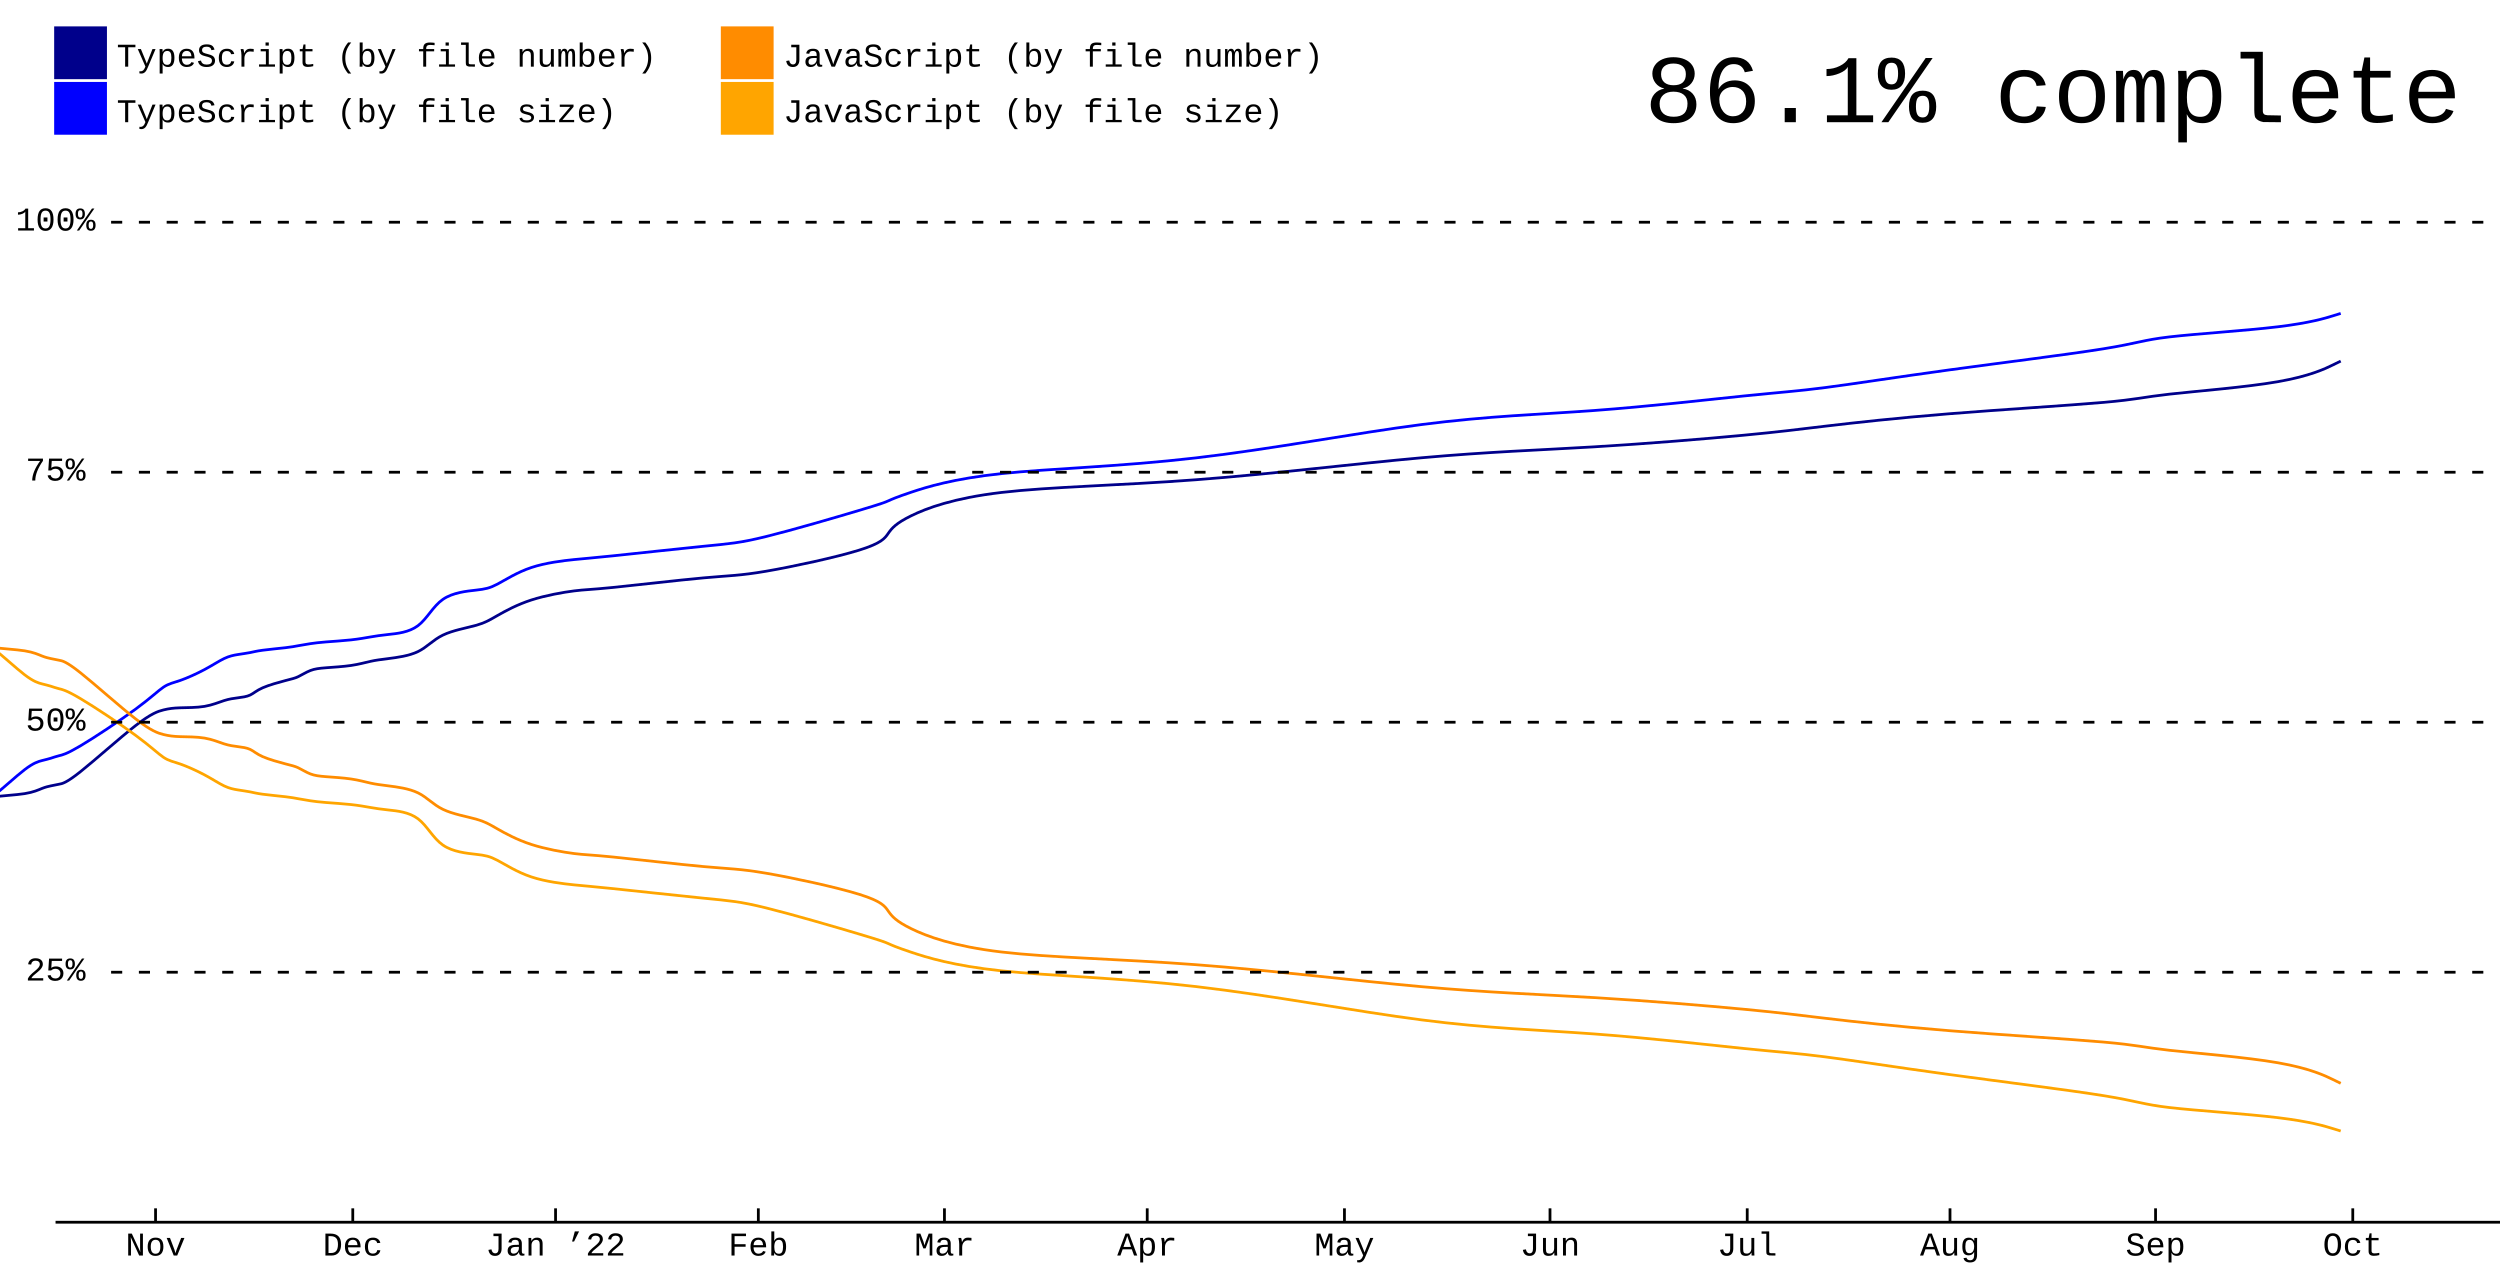
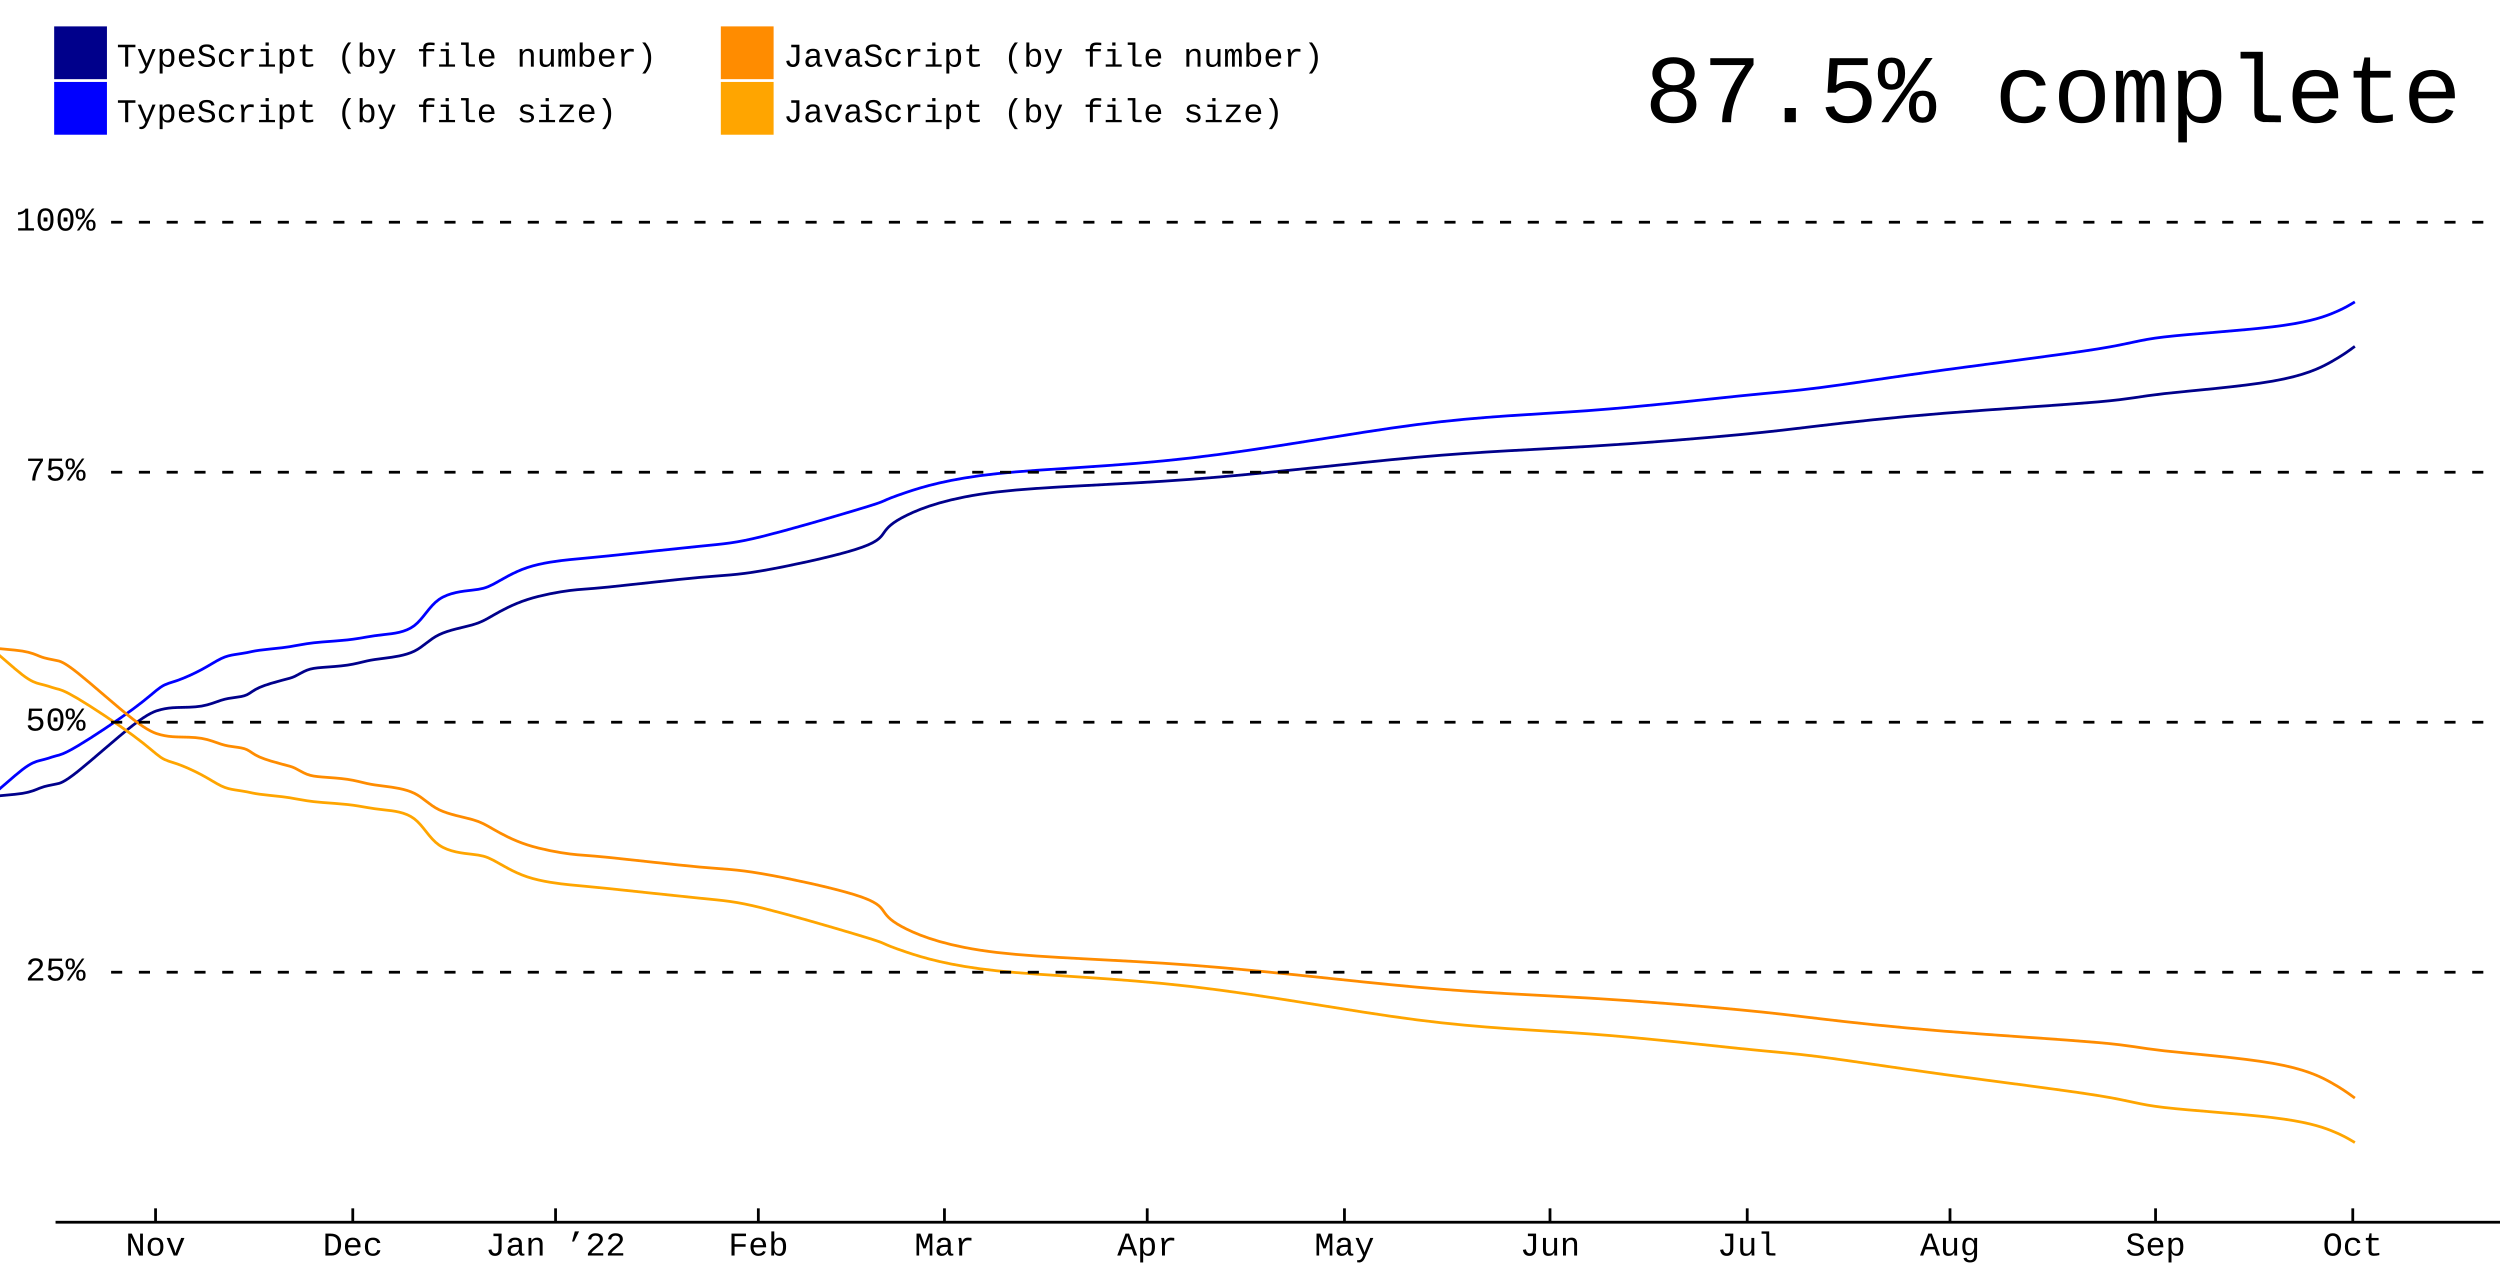
<svg xmlns="http://www.w3.org/2000/svg" viewBox="0 0 900 460" width="900" height="460">
  <style>
    text {
      font-family: "Courier New", Courier, monospace;
    }
    .legend {
      font-size: 12px;
    }
  </style>
  <g class="lines" fill="none" transform="translate(20, 80)">&gt;
-     <path stroke="darkblue" d="M822.654,50L819.909,51.343C817.164,52.686,811.674,55.372,800.047,57.404C788.419,59.436,770.654,60.814,760.986,61.896C751.318,62.977,749.747,63.761,737.169,64.866C724.59,65.972,701.005,67.399,681.727,68.954C662.45,70.51,647.482,72.193,637.114,73.421C626.747,74.65,620.982,75.423,607.665,76.683C594.348,77.943,573.479,79.69,553.875,80.864C534.271,82.039,515.931,82.64,491.853,84.79C467.775,86.94,437.959,90.639,410.492,92.713C383.025,94.788,357.906,95.239,340.549,97.282C323.191,99.324,313.593,102.958,308.064,105.665C302.535,108.372,301.074,110.153,299.824,111.934C298.574,113.715,297.535,115.496,289.239,118.067C280.942,120.639,265.389,124.001,255.808,125.639C246.228,127.276,242.621,127.19,233.319,128.031C224.016,128.872,209.019,130.641,200.682,131.478C192.345,132.315,190.668,132.221,186.704,132.721C182.739,133.221,176.485,134.314,171.293,135.995C166.1,137.677,161.968,139.945,159.117,141.575C156.265,143.204,154.694,144.194,151.386,145.119C148.078,146.044,143.033,146.903,139.449,148.637C135.864,150.371,133.739,152.98,130.491,154.563C127.243,156.145,122.873,156.702,119.89,157.08C116.908,157.458,115.314,157.657,113.397,158.079C111.48,158.502,109.24,159.148,106.359,159.57C103.479,159.993,99.958,160.192,97.411,160.391C94.863,160.591,93.29,160.79,91.734,161.391C90.177,161.992,88.637,162.995,87.366,163.596C86.094,164.197,85.091,164.396,82.782,164.997C80.473,165.598,76.859,166.6,74.576,167.603C72.293,168.605,71.341,169.608,70.069,170.209C68.796,170.81,67.204,171.009,65.65,171.209C64.097,171.408,62.582,171.608,60.681,172.209C58.781,172.809,56.494,173.812,53.638,174.292C50.782,174.772,47.357,174.729,44.873,174.807C42.39,174.886,40.848,175.085,38.871,175.569C36.894,176.053,34.481,176.821,28.795,181.228C23.11,185.634,14.151,193.68,8.967,197.802C3.783,201.925,2.375,202.124,1.219,202.324C0.063,202.523,-0.84,202.722,-1.747,202.922C-2.655,203.121,-3.566,203.321,-4.87,203.838C-6.175,204.355,-7.871,205.189,-11.126,205.706C-14.381,206.223,-19.194,206.422,-22.43,206.947C-25.666,207.471,-27.325,208.319,-28.617,208.844C-29.908,209.368,-30.833,209.567,-33.718,210.34C-36.603,211.112,-41.449,212.457,-44.384,213.23C-47.32,214.002,-48.343,214.202,-49.588,214.974C-50.833,215.747,-52.299,217.092,-54.871,218.66C-57.444,220.229,-61.123,222.02,-63.424,224.148C-65.725,226.277,-66.649,228.743,-67.562,230.642C-68.476,232.542,-69.379,233.875,-70.282,235.207C-71.185,236.54,-72.088,237.873,-78.383,240.339C-84.678,242.805,-96.365,246.404,-104.614,248.87C-112.862,251.336,-117.672,252.669,-123.577,253.435C-129.483,254.201,-136.483,254.401,-142.715,254.6C-148.947,254.799,-154.409,254.999,-162.355,255.531C-170.3,256.063,-180.728,256.927,-187.421,258.568C-194.113,260.209,-197.069,262.626,-200.312,263.934C-203.554,265.242,-207.082,265.441,-210.568,267.304C-214.054,269.166,-217.498,272.692,-219.752,274.554C-222.007,276.416,-223.073,276.616,-227.093,277.075C-231.113,277.534,-238.087,278.252,-243.324,278.711C-248.56,279.17,-252.059,279.369,-255.585,280.654C-259.112,281.938,-262.667,284.308,-266.195,285.592C-269.723,286.877,-273.223,287.076,-276.488,287.275C-279.754,287.475,-282.785,287.674,-286.39,287.874C-289.995,288.073,-294.174,288.272,-299.049,288.472C-303.924,288.671,-309.495,288.871,-314.785,289.613C-320.076,290.354,-325.087,291.639,-330.003,292.381C-334.919,293.123,-339.742,293.322,-343.359,293.959C-346.976,294.596,-349.388,295.671,-357.741,300.695C-366.094,305.719,-380.388,314.692,-390.634,320.279C-400.88,325.866,-407.077,328.066,-418.365,330.947C-429.652,333.828,-446.03,337.39,-465.742,340.528C-485.454,343.665,-508.5,346.378,-520.023,347.734L-531.546,349.091" />
-     <path stroke="blue" d="M822.654,32.831L819.909,33.681C817.164,34.531,811.674,36.23,800.047,37.638C788.419,39.046,770.654,40.162,760.986,41.288C751.318,42.414,749.747,43.55,737.169,45.578C724.59,47.606,701.005,50.525,681.727,53.167C662.45,55.809,647.482,58.174,637.114,59.521C626.747,60.867,620.982,61.195,607.665,62.562C594.348,63.928,573.479,66.334,553.875,67.782C534.271,69.23,515.931,69.721,491.853,72.828C467.775,75.934,437.959,81.658,410.492,84.842C383.025,88.026,357.906,88.672,340.549,90.5C323.191,92.328,313.593,95.339,308.064,97.19C302.535,99.041,301.074,99.734,299.824,100.293C298.574,100.852,297.535,101.277,289.239,103.758C280.942,106.239,265.389,110.777,255.808,113.148C246.228,115.519,242.621,115.723,233.319,116.651C224.016,117.579,209.019,119.232,200.682,120.096C192.345,120.96,190.668,121.037,186.704,121.443C182.739,121.848,176.485,122.583,171.293,124.309C166.1,126.035,161.968,128.754,159.117,130.261C156.265,131.768,154.694,132.064,151.386,132.442C148.078,132.821,143.033,133.282,139.449,135.77C135.864,138.258,133.739,142.773,130.491,145.229C127.243,147.684,122.873,148.08,119.89,148.401C116.908,148.722,115.314,148.969,113.397,149.3C111.48,149.63,109.24,150.045,106.359,150.359C103.479,150.673,99.958,150.886,97.411,151.09C94.863,151.293,93.29,151.487,91.734,151.718C90.177,151.95,88.637,152.22,87.366,152.458C86.094,152.696,85.091,152.902,82.782,153.172C80.473,153.441,76.859,153.773,74.576,154.081C72.293,154.388,71.341,154.671,70.069,154.919C68.796,155.166,67.204,155.379,65.65,155.63C64.097,155.882,62.582,156.172,60.681,157.08C58.781,157.988,56.494,159.514,53.638,161.041C50.782,162.568,47.357,164.096,44.873,164.963C42.39,165.83,40.848,166.037,38.871,167.356C36.894,168.676,34.481,171.108,28.795,175.294C23.11,179.481,14.151,185.422,8.967,188.499C3.783,191.575,2.375,191.787,1.219,192.068C0.063,192.348,-0.84,192.696,-1.747,192.977C-2.655,193.257,-3.566,193.47,-4.87,193.802C-6.175,194.135,-7.871,194.587,-11.126,197.076C-14.381,199.566,-19.194,204.093,-22.43,206.513C-25.666,208.932,-27.325,209.245,-28.617,209.507C-29.908,209.77,-30.833,209.982,-33.718,210.855C-36.603,211.728,-41.449,213.261,-44.384,214.157C-47.32,215.054,-48.343,215.315,-49.588,215.706C-50.833,216.097,-52.299,216.619,-54.871,217.623C-57.444,218.627,-61.123,220.113,-63.424,221.144C-65.725,222.176,-66.649,222.752,-67.562,223.288C-68.476,223.823,-69.379,224.318,-70.282,224.83C-71.185,225.343,-72.088,225.873,-78.383,227.051C-84.678,228.228,-96.365,230.052,-104.614,232.051C-112.862,234.05,-117.672,236.224,-123.577,237.418C-129.483,238.611,-136.483,238.824,-142.715,239.033C-148.947,239.242,-154.409,239.446,-162.355,239.75C-170.3,240.054,-180.728,240.458,-187.421,241.671C-194.113,242.884,-197.069,244.906,-200.312,246.03C-203.554,247.154,-207.082,247.379,-210.568,250.048C-214.054,252.718,-217.498,257.831,-219.752,260.459C-222.007,263.087,-223.073,263.228,-227.093,263.416C-231.113,263.603,-238.087,263.837,-243.324,264.261C-248.56,264.684,-252.059,265.298,-255.585,268.957C-259.112,272.616,-262.667,279.319,-266.195,282.908C-269.723,286.496,-273.223,286.97,-276.488,287.394C-279.754,287.819,-282.785,288.194,-286.39,288.488C-289.995,288.782,-294.174,288.995,-299.049,289.205C-303.924,289.415,-309.495,289.622,-314.785,290.453C-320.076,291.285,-325.087,292.74,-330.003,293.622C-334.919,294.503,-339.742,294.812,-343.359,295.291C-346.976,295.77,-349.388,296.419,-357.741,302.074C-366.094,307.729,-380.388,318.391,-390.634,324.322C-400.88,330.252,-407.077,331.452,-418.365,333.935C-429.652,336.419,-446.03,340.186,-465.742,343.37C-485.454,346.554,-508.5,349.154,-520.023,350.455L-531.546,351.755" />
-     <path stroke="darkorange" d="M822.654,310L819.909,308.657C817.164,307.314,811.674,304.628,800.047,302.596C788.419,300.564,770.654,299.186,760.986,298.104C751.318,297.023,749.747,296.239,737.169,295.134C724.59,294.028,701.005,292.601,681.727,291.046C662.45,289.49,647.482,287.807,637.114,286.579C626.747,285.35,620.982,284.577,607.665,283.317C594.348,282.057,573.479,280.31,553.875,279.136C534.271,277.961,515.931,277.36,491.853,275.21C467.775,273.06,437.959,269.361,410.492,267.287C383.025,265.212,357.906,264.761,340.549,262.718C323.191,260.676,313.593,257.042,308.064,254.335C302.535,251.628,301.074,249.847,299.824,248.066C298.574,246.285,297.535,244.504,289.239,241.933C280.942,239.361,265.389,235.999,255.808,234.361C246.228,232.724,242.621,232.81,233.319,231.969C224.016,231.128,209.019,229.359,200.682,228.522C192.345,227.685,190.668,227.779,186.704,227.279C182.739,226.779,176.485,225.686,171.293,224.005C166.1,222.323,161.968,220.055,159.117,218.425C156.265,216.796,154.694,215.806,151.386,214.881C148.078,213.956,143.033,213.097,139.449,211.363C135.864,209.629,133.739,207.02,130.491,205.437C127.243,203.855,122.873,203.298,119.89,202.92C116.908,202.542,115.314,202.343,113.397,201.921C111.48,201.498,109.24,200.852,106.359,200.43C103.479,200.007,99.958,199.808,97.411,199.609C94.863,199.409,93.29,199.21,91.734,198.609C90.177,198.008,88.637,197.005,87.366,196.404C86.094,195.803,85.091,195.604,82.782,195.003C80.473,194.402,76.859,193.4,74.576,192.397C72.293,191.395,71.341,190.392,70.069,189.791C68.796,189.19,67.204,188.991,65.65,188.791C64.097,188.592,62.582,188.392,60.681,187.791C58.781,187.191,56.494,186.188,53.638,185.708C50.782,185.228,47.357,185.271,44.873,185.193C42.39,185.114,40.848,184.915,38.871,184.431C36.894,183.947,34.481,183.179,28.795,178.772C23.11,174.366,14.151,166.32,8.967,162.198C3.783,158.075,2.375,157.876,1.219,157.676C0.063,157.477,-0.84,157.278,-1.747,157.078C-2.655,156.879,-3.566,156.679,-4.87,156.162C-6.175,155.645,-7.871,154.811,-11.126,154.294C-14.381,153.777,-19.194,153.578,-22.43,153.053C-25.666,152.529,-27.325,151.681,-28.617,151.156C-29.908,150.632,-30.833,150.433,-33.718,149.66C-36.603,148.888,-41.449,147.543,-44.384,146.77C-47.32,145.998,-48.343,145.798,-49.588,145.026C-50.833,144.253,-52.299,142.908,-54.871,141.34C-57.444,139.771,-61.123,137.98,-63.424,135.852C-65.725,133.723,-66.649,131.257,-67.562,129.358C-68.476,127.458,-69.379,126.125,-70.282,124.793C-71.185,123.46,-72.088,122.127,-78.383,119.661C-84.678,117.195,-96.365,113.596,-104.614,111.13C-112.862,108.664,-117.672,107.331,-123.577,106.565C-129.483,105.799,-136.483,105.599,-142.715,105.4C-148.947,105.201,-154.409,105.001,-162.355,104.469C-170.3,103.937,-180.728,103.073,-187.421,101.432C-194.113,99.791,-197.069,97.374,-200.312,96.066C-203.554,94.758,-207.082,94.559,-210.568,92.696C-214.054,90.834,-217.498,87.308,-219.752,85.446C-222.007,83.584,-223.073,83.384,-227.093,82.925C-231.113,82.466,-238.087,81.748,-243.324,81.289C-248.56,80.83,-252.059,80.631,-255.585,79.346C-259.112,78.062,-262.667,75.692,-266.195,74.408C-269.723,73.123,-273.223,72.924,-276.488,72.725C-279.754,72.525,-282.785,72.326,-286.39,72.126C-289.995,71.927,-294.174,71.728,-299.049,71.528C-303.924,71.329,-309.495,71.129,-314.785,70.387C-320.076,69.646,-325.087,68.361,-330.003,67.619C-334.919,66.877,-339.742,66.678,-343.359,66.041C-346.976,65.404,-349.388,64.329,-357.741,59.305C-366.094,54.281,-380.388,45.308,-390.634,39.721C-400.88,34.134,-407.077,31.934,-418.365,29.053C-429.652,26.172,-446.03,22.61,-465.742,19.472C-485.454,16.335,-508.5,13.622,-520.023,12.266L-531.546,10.909" />
-     <path stroke="orange" d="M822.654,327.169L819.909,326.319C817.164,325.469,811.674,323.77,800.047,322.362C788.419,320.954,770.654,319.838,760.986,318.712C751.318,317.586,749.747,316.45,737.169,314.422C724.59,312.394,701.005,309.475,681.727,306.833C662.45,304.191,647.482,301.826,637.114,300.479C626.747,299.133,620.982,298.805,607.665,297.438C594.348,296.072,573.479,293.666,553.875,292.218C534.271,290.77,515.931,290.279,491.853,287.172C467.775,284.066,437.959,278.342,410.492,275.158C383.025,271.974,357.906,271.328,340.549,269.5C323.191,267.672,313.593,264.661,308.064,262.81C302.535,260.959,301.074,260.266,299.824,259.707C298.574,259.148,297.535,258.723,289.239,256.242C280.942,253.761,265.389,249.223,255.808,246.852C246.228,244.481,242.621,244.277,233.319,243.349C224.016,242.421,209.019,240.768,200.682,239.904C192.345,239.04,190.668,238.963,186.704,238.557C182.739,238.152,176.485,237.417,171.293,235.691C166.1,233.965,161.968,231.246,159.117,229.739C156.265,228.232,154.694,227.936,151.386,227.558C148.078,227.179,143.033,226.718,139.449,224.23C135.864,221.742,133.739,217.227,130.491,214.771C127.243,212.316,122.873,211.92,119.89,211.599C116.908,211.278,115.314,211.031,113.397,210.7C111.48,210.37,109.24,209.955,106.359,209.641C103.479,209.327,99.958,209.114,97.411,208.91C94.863,208.707,93.29,208.513,91.734,208.282C90.177,208.05,88.637,207.78,87.366,207.542C86.094,207.304,85.091,207.098,82.782,206.828C80.473,206.559,76.859,206.227,74.576,205.919C72.293,205.612,71.341,205.329,70.069,205.081C68.796,204.834,67.204,204.621,65.65,204.37C64.097,204.118,62.582,203.828,60.681,202.92C58.781,202.012,56.494,200.486,53.638,198.959C50.782,197.432,47.357,195.904,44.873,195.037C42.39,194.17,40.848,193.963,38.871,192.644C36.894,191.324,34.481,188.892,28.795,184.706C23.11,180.519,14.151,174.578,8.967,171.501C3.783,168.425,2.375,168.213,1.219,167.932C0.063,167.652,-0.84,167.304,-1.747,167.023C-2.655,166.743,-3.566,166.53,-4.87,166.198C-6.175,165.865,-7.871,165.413,-11.126,162.924C-14.381,160.434,-19.194,155.907,-22.43,153.487C-25.666,151.068,-27.325,150.755,-28.617,150.493C-29.908,150.23,-30.833,150.018,-33.718,149.145C-36.603,148.272,-41.449,146.739,-44.384,145.843C-47.32,144.946,-48.343,144.685,-49.588,144.294C-50.833,143.903,-52.299,143.381,-54.871,142.377C-57.444,141.373,-61.123,139.887,-63.424,138.856C-65.725,137.824,-66.649,137.248,-67.562,136.712C-68.476,136.177,-69.379,135.682,-70.282,135.17C-71.185,134.657,-72.088,134.127,-78.383,132.949C-84.678,131.772,-96.365,129.948,-104.614,127.949C-112.862,125.95,-117.672,123.776,-123.577,122.582C-129.483,121.389,-136.483,121.176,-142.715,120.967C-148.947,120.758,-154.409,120.554,-162.355,120.25C-170.3,119.946,-180.728,119.542,-187.421,118.329C-194.113,117.116,-197.069,115.094,-200.312,113.97C-203.554,112.846,-207.082,112.621,-210.568,109.952C-214.054,107.282,-217.498,102.169,-219.752,99.541C-222.007,96.913,-223.073,96.772,-227.093,96.584C-231.113,96.397,-238.087,96.163,-243.324,95.739C-248.56,95.316,-252.059,94.702,-255.585,91.043C-259.112,87.384,-262.667,80.681,-266.195,77.092C-269.723,73.504,-273.223,73.03,-276.488,72.606C-279.754,72.181,-282.785,71.806,-286.39,71.512C-289.995,71.218,-294.174,71.005,-299.049,70.795C-303.924,70.585,-309.495,70.378,-314.785,69.547C-320.076,68.715,-325.087,67.26,-330.003,66.378C-334.919,65.497,-339.742,65.188,-343.359,64.709C-346.976,64.23,-349.388,63.581,-357.741,57.926C-366.094,52.271,-380.388,41.609,-390.634,35.678C-400.88,29.748,-407.077,28.548,-418.365,26.065C-429.652,23.581,-446.03,19.814,-465.742,16.63C-485.454,13.446,-508.5,10.846,-520.023,9.545L-531.546,8.245" />
+     <path stroke="darkblue" d="M827.75,44.69L826.581,45.542C825.412,46.395,823.073,48.099,819.164,50.295C815.254,52.491,809.773,55.178,798.154,57.211C786.535,59.244,768.778,60.623,759.118,61.705C749.459,62.787,747.897,63.572,735.327,64.678C722.757,65.785,699.18,67.213,679.911,68.769C660.643,70.325,645.683,72.01,635.324,73.239C624.965,74.468,619.208,75.242,605.9,76.503C592.591,77.764,571.731,79.512,552.136,80.687C532.54,81.862,514.209,82.465,490.139,84.615C466.07,86.766,436.262,90.465,408.803,92.541C381.345,94.617,356.235,95.069,338.886,97.112C321.537,99.156,311.948,102.79,306.427,105.498C300.907,108.206,299.454,109.988,298.213,111.77C296.971,113.551,295.941,115.333,287.653,117.905C279.365,120.478,263.82,123.841,254.248,125.479C244.676,127.118,241.078,127.032,231.784,127.874C222.49,128.716,207.501,130.486,199.173,131.324C190.844,132.162,189.176,132.069,185.22,132.57C181.264,133.07,175.019,134.165,169.835,135.847C164.651,137.529,160.527,139.798,157.684,141.429C154.841,143.059,153.279,144.05,149.979,144.976C146.68,145.901,141.644,146.761,138.067,148.496C134.491,150.231,132.375,152.841,129.135,154.425C125.896,156.008,121.534,156.565,118.56,156.944C115.586,157.323,114.001,157.523,112.092,157.946C110.184,158.37,107.952,159.016,105.08,159.44C102.209,159.863,98.696,160.063,96.157,160.263C93.619,160.464,92.054,160.664,90.506,161.266C88.958,161.868,87.427,162.871,86.163,163.473C84.9,164.075,83.906,164.275,81.605,164.877C79.305,165.479,75.699,166.482,73.425,167.485C71.15,168.489,70.207,169.492,68.943,170.094C67.68,170.696,66.095,170.896,64.55,171.097C63.005,171.297,61.499,171.497,59.607,172.099C57.715,172.701,55.437,173.704,52.589,174.185C49.742,174.666,46.325,174.624,43.85,174.703C41.375,174.782,39.842,174.982,37.873,175.467C35.905,175.952,33.501,176.721,27.823,181.128C22.146,185.536,13.196,193.582,8.021,197.706C2.846,201.829,1.445,202.029,0.298,202.23C-0.849,202.43,-1.744,202.63,-2.643,202.83C-3.541,203.031,-4.444,203.231,-5.74,203.749C-7.036,204.267,-8.724,205.102,-11.97,205.62C-15.217,206.138,-20.021,206.338,-23.249,206.863C-26.476,207.388,-28.126,208.238,-29.409,208.763C-30.693,209.288,-31.608,209.488,-34.485,210.261C-37.362,211.035,-42.2,212.381,-45.126,213.154C-48.053,213.927,-49.068,214.128,-50.305,214.901C-51.541,215.674,-52.998,217.021,-55.562,218.59C-58.126,220.159,-61.796,221.951,-64.089,224.08C-66.382,226.21,-67.297,228.677,-68.202,230.577C-69.107,232.477,-70.001,233.811,-70.896,235.145C-71.79,236.478,-72.685,237.812,-78.971,240.279C-85.258,242.746,-96.936,246.346,-105.176,248.813C-113.416,251.28,-118.218,252.613,-124.114,253.38C-130.011,254.147,-137.003,254.348,-143.226,254.548C-149.45,254.748,-154.904,254.948,-162.841,255.481C-170.778,256.014,-181.197,256.88,-187.881,258.521C-194.565,260.163,-197.513,262.58,-200.746,263.889C-203.98,265.198,-207.5,265.399,-210.977,267.262C-214.455,269.125,-217.89,272.651,-220.136,274.515C-222.382,276.378,-223.44,276.578,-227.451,277.038C-231.463,277.498,-238.429,278.217,-243.656,278.677C-248.884,279.137,-252.374,279.337,-255.892,280.622C-259.411,281.908,-262.957,284.278,-266.476,285.563C-269.996,286.849,-273.487,287.049,-276.744,287.249C-280.001,287.45,-283.024,287.65,-286.62,287.85C-290.217,288.05,-294.387,288.251,-299.253,288.451C-304.12,288.651,-309.682,288.851,-314.964,289.594C-320.247,290.337,-325.249,291.622,-330.156,292.365C-335.064,293.108,-339.878,293.308,-343.487,293.946C-347.095,294.584,-349.498,295.659,-357.843,300.684C-366.188,305.709,-380.474,314.684,-390.711,320.271C-400.948,325.859,-407.137,328.06,-418.416,330.942C-429.695,333.824,-446.064,337.387,-465.767,340.525C-485.471,343.663,-508.508,346.377,-520.027,347.734L-531.546,349.091" />
+     <path stroke="blue" d="M827.75,28.685L826.581,29.378C825.412,30.072,823.073,31.46,819.164,33.003C815.254,34.546,809.773,36.246,798.154,37.653C786.535,39.061,768.778,40.177,759.118,41.303C749.459,42.429,747.897,43.565,735.327,45.593C722.757,47.62,699.18,50.54,679.911,53.182C660.643,55.824,645.683,58.189,635.324,59.535C624.965,60.882,619.208,61.21,605.9,62.576C592.591,63.943,571.731,66.348,552.136,67.796C532.54,69.244,514.209,69.735,490.139,72.841C466.07,75.948,436.262,81.671,408.803,84.856C381.345,88.04,356.235,88.686,338.886,90.514C321.537,92.342,311.948,95.352,306.427,97.203C300.907,99.055,299.454,99.747,298.213,100.306C296.971,100.865,295.941,101.29,287.653,103.771C279.365,106.252,263.82,110.79,254.248,113.161C244.676,115.532,241.078,115.736,231.784,116.664C222.49,117.592,207.501,119.244,199.173,120.108C190.844,120.973,189.176,121.049,185.22,121.455C181.264,121.86,175.019,122.595,169.835,124.321C164.651,126.047,160.527,128.766,157.684,130.273C154.841,131.78,153.279,132.075,149.979,132.454C146.68,132.832,141.644,133.293,138.067,135.781C134.491,138.269,132.375,142.784,129.135,145.24C125.896,147.695,121.534,148.09,118.56,148.412C115.586,148.733,114.001,148.98,112.092,149.31C110.184,149.641,107.952,150.055,105.08,150.369C102.209,150.683,98.696,150.897,96.157,151.1C93.619,151.303,92.054,151.497,90.506,151.728C88.958,151.96,87.427,152.229,86.163,152.468C84.9,152.706,83.906,152.912,81.605,153.181C79.305,153.45,75.699,153.782,73.425,154.09C71.15,154.397,70.207,154.68,68.943,154.928C67.68,155.176,66.095,155.388,64.55,155.639C63.005,155.891,61.499,156.181,59.607,157.089C57.715,157.997,55.437,159.523,52.589,161.05C49.742,162.577,46.325,164.104,43.85,164.972C41.375,165.839,39.842,166.045,37.873,167.364C35.905,168.684,33.501,171.116,27.823,175.302C22.146,179.489,13.196,185.43,8.021,188.506C2.846,191.583,1.445,191.795,0.298,192.075C-0.849,192.355,-1.744,192.704,-2.643,192.984C-3.541,193.264,-4.444,193.477,-5.74,193.809C-7.036,194.142,-8.724,194.594,-11.97,197.083C-15.217,199.573,-20.021,204.1,-23.249,206.519C-26.476,208.939,-28.126,209.251,-29.409,209.514C-30.693,209.776,-31.608,209.989,-34.485,210.861C-37.362,211.734,-42.2,213.267,-45.126,214.163C-48.053,215.06,-49.068,215.321,-50.305,215.712C-51.541,216.103,-52.998,216.625,-55.562,217.628C-58.126,218.632,-61.796,220.118,-64.089,221.15C-66.382,222.181,-67.297,222.758,-68.202,223.293C-69.107,223.829,-70.001,224.323,-70.896,224.835C-71.79,225.348,-72.685,225.878,-78.971,227.056C-85.258,228.233,-96.936,230.056,-105.176,232.055C-113.416,234.054,-118.218,236.228,-124.114,237.422C-130.011,238.616,-137.003,238.829,-143.226,239.037C-149.45,239.246,-154.904,239.45,-162.841,239.754C-170.778,240.058,-181.197,240.462,-187.881,241.675C-194.565,242.888,-197.513,244.91,-200.746,246.034C-203.98,247.157,-207.5,247.383,-210.977,250.052C-214.455,252.721,-217.89,257.835,-220.136,260.462C-222.382,263.09,-223.44,263.231,-227.451,263.419C-231.463,263.606,-238.429,263.84,-243.656,264.263C-248.884,264.687,-252.374,265.301,-255.892,268.96C-259.411,272.618,-262.957,279.322,-266.476,282.91C-269.996,286.498,-273.487,286.972,-276.744,287.396C-280.001,287.821,-283.024,288.196,-286.62,288.49C-290.217,288.784,-294.387,288.996,-299.253,289.206C-304.12,289.416,-309.682,289.624,-314.964,290.455C-320.247,291.286,-325.249,292.741,-330.156,293.623C-335.064,294.505,-339.878,294.813,-343.487,295.292C-347.095,295.771,-349.498,296.42,-357.843,302.075C-366.188,307.73,-380.474,318.392,-390.711,324.322C-400.948,330.253,-407.137,331.452,-418.416,333.936C-429.695,336.419,-446.064,340.186,-465.767,343.37C-485.471,346.554,-508.508,349.155,-520.027,350.455L-531.546,351.755" />
+     <path stroke="darkorange" d="M827.75,315.31L826.581,314.458C825.412,313.605,823.073,311.901,819.164,309.705C815.254,307.509,809.773,304.822,798.154,302.789C786.535,300.756,768.778,299.377,759.118,298.295C749.459,297.213,747.897,296.428,735.327,295.322C722.757,294.215,699.18,292.787,679.911,291.231C660.643,289.675,645.683,287.99,635.324,286.761C624.965,285.532,619.208,284.758,605.9,283.497C592.591,282.236,571.731,280.488,552.136,279.313C532.54,278.138,514.209,277.535,490.139,275.385C466.07,273.234,436.262,269.535,408.803,267.459C381.345,265.383,356.235,264.931,338.886,262.888C321.537,260.844,311.948,257.21,306.427,254.502C300.907,251.794,299.454,250.012,298.213,248.23C296.971,246.449,295.941,244.667,287.653,242.095C279.365,239.522,263.82,236.159,254.248,234.521C244.676,232.882,241.078,232.968,231.784,232.126C222.49,231.284,207.501,229.514,199.173,228.676C190.844,227.838,189.176,227.931,185.22,227.43C181.264,226.93,175.019,225.835,169.835,224.153C164.651,222.471,160.527,220.202,157.684,218.571C154.841,216.941,153.279,215.95,149.979,215.024C146.68,214.099,141.644,213.239,138.067,211.504C134.491,209.769,132.375,207.159,129.135,205.575C125.896,203.992,121.534,203.435,118.56,203.056C115.586,202.677,114.001,202.477,112.092,202.054C110.184,201.63,107.952,200.984,105.08,200.56C102.209,200.137,98.696,199.937,96.157,199.737C93.619,199.536,92.054,199.336,90.506,198.734C88.958,198.132,87.427,197.129,86.163,196.527C84.9,195.925,83.906,195.725,81.605,195.123C79.305,194.521,75.699,193.518,73.425,192.515C71.15,191.511,70.207,190.508,68.943,189.906C67.68,189.304,66.095,189.104,64.55,188.903C63.005,188.703,61.499,188.503,59.607,187.901C57.715,187.299,55.437,186.296,52.589,185.815C49.742,185.334,46.325,185.376,43.85,185.297C41.375,185.218,39.842,185.018,37.873,184.533C35.905,184.048,33.501,183.279,27.823,178.872C22.146,174.464,13.196,166.418,8.021,162.294C2.846,158.171,1.445,157.971,0.298,157.77C-0.849,157.57,-1.744,157.37,-2.643,157.17C-3.541,156.969,-4.444,156.769,-5.74,156.251C-7.036,155.733,-8.724,154.898,-11.97,154.38C-15.217,153.862,-20.021,153.662,-23.249,153.137C-26.476,152.612,-28.126,151.762,-29.409,151.237C-30.693,150.712,-31.608,150.512,-34.485,149.739C-37.362,148.965,-42.2,147.619,-45.126,146.846C-48.053,146.073,-49.068,145.872,-50.305,145.099C-51.541,144.326,-52.998,142.979,-55.562,141.41C-58.126,139.841,-61.796,138.049,-64.089,135.92C-66.382,133.79,-67.297,131.323,-68.202,129.423C-69.107,127.523,-70.001,126.189,-70.896,124.855C-71.79,123.522,-72.685,122.188,-78.971,119.721C-85.258,117.254,-96.936,113.654,-105.176,111.187C-113.416,108.72,-118.218,107.387,-124.114,106.62C-130.011,105.853,-137.003,105.652,-143.226,105.452C-149.45,105.252,-154.904,105.052,-162.841,104.519C-170.778,103.986,-181.197,103.12,-187.881,101.479C-194.565,99.837,-197.513,97.42,-200.746,96.111C-203.98,94.802,-207.5,94.601,-210.977,92.738C-214.455,90.875,-217.89,87.349,-220.136,85.485C-222.382,83.622,-223.44,83.422,-227.451,82.962C-231.463,82.502,-238.429,81.783,-243.656,81.323C-248.884,80.863,-252.374,80.663,-255.892,79.378C-259.411,78.092,-262.957,75.722,-266.476,74.437C-269.996,73.151,-273.487,72.951,-276.744,72.751C-280.001,72.55,-283.024,72.35,-286.62,72.15C-290.217,71.95,-294.387,71.749,-299.253,71.549C-304.12,71.349,-309.682,71.149,-314.964,70.406C-320.247,69.663,-325.249,68.378,-330.156,67.635C-335.064,66.892,-339.878,66.692,-343.487,66.054C-347.095,65.416,-349.498,64.341,-357.843,59.316C-366.188,54.291,-380.474,45.316,-390.711,39.729C-400.948,34.141,-407.137,31.94,-418.416,29.058C-429.695,26.176,-446.064,22.613,-465.767,19.475C-485.471,16.337,-508.508,13.623,-520.027,12.266L-531.546,10.909" />
+     <path stroke="orange" d="M827.75,331.315L826.581,330.622C825.412,329.928,823.073,328.54,819.164,326.997C815.254,325.454,809.773,323.754,798.154,322.347C786.535,320.939,768.778,319.823,759.118,318.697C749.459,317.571,747.897,316.435,735.327,314.407C722.757,312.38,699.18,309.46,679.911,306.818C660.643,304.176,645.683,301.811,635.324,300.465C624.965,299.118,619.208,298.79,605.9,297.424C592.591,296.057,571.731,293.652,552.136,292.204C532.54,290.756,514.209,290.265,490.139,287.159C466.07,284.052,436.262,278.329,408.803,275.144C381.345,271.96,356.235,271.314,338.886,269.486C321.537,267.658,311.948,264.648,306.427,262.797C300.907,260.945,299.454,260.253,298.213,259.694C296.971,259.135,295.941,258.71,287.653,256.229C279.365,253.748,263.82,249.21,254.248,246.839C244.676,244.468,241.078,244.264,231.784,243.336C222.49,242.408,207.501,240.756,199.173,239.892C190.844,239.027,189.176,238.951,185.22,238.545C181.264,238.14,175.019,237.405,169.835,235.679C164.651,233.953,160.527,231.234,157.684,229.727C154.841,228.22,153.279,227.925,149.979,227.546C146.68,227.168,141.644,226.707,138.067,224.219C134.491,221.731,132.375,217.216,129.135,214.76C125.896,212.305,121.534,211.91,118.56,211.588C115.586,211.267,114.001,211.02,112.092,210.69C110.184,210.359,107.952,209.945,105.08,209.631C102.209,209.317,98.696,209.103,96.157,208.9C93.619,208.697,92.054,208.503,90.506,208.272C88.958,208.04,87.427,207.771,86.163,207.532C84.9,207.294,83.906,207.088,81.605,206.819C79.305,206.55,75.699,206.218,73.425,205.91C71.15,205.603,70.207,205.32,68.943,205.072C67.68,204.824,66.095,204.612,64.55,204.361C63.005,204.109,61.499,203.819,59.607,202.911C57.715,202.003,55.437,200.477,52.589,198.95C49.742,197.423,46.325,195.896,43.85,195.028C41.375,194.161,39.842,193.955,37.873,192.636C35.905,191.316,33.501,188.884,27.823,184.698C22.146,180.511,13.196,174.57,8.021,171.494C2.846,168.417,1.445,168.205,0.298,167.925C-0.849,167.645,-1.744,167.296,-2.643,167.016C-3.541,166.736,-4.444,166.523,-5.74,166.191C-7.036,165.858,-8.724,165.406,-11.97,162.917C-15.217,160.427,-20.021,155.9,-23.249,153.481C-26.476,151.061,-28.126,150.749,-29.409,150.486C-30.693,150.224,-31.608,150.011,-34.485,149.139C-37.362,148.266,-42.2,146.733,-45.126,145.837C-48.053,144.94,-49.068,144.679,-50.305,144.288C-51.541,143.897,-52.998,143.375,-55.562,142.372C-58.126,141.368,-61.796,139.882,-64.089,138.85C-66.382,137.819,-67.297,137.242,-68.202,136.707C-69.107,136.171,-70.001,135.677,-70.896,135.165C-71.79,134.652,-72.685,134.122,-78.971,132.944C-85.258,131.767,-96.936,129.944,-105.176,127.945C-113.416,125.946,-118.218,123.772,-124.114,122.578C-130.011,121.384,-137.003,121.171,-143.226,120.963C-149.45,120.754,-154.904,120.55,-162.841,120.246C-170.778,119.942,-181.197,119.538,-187.881,118.325C-194.565,117.112,-197.513,115.09,-200.746,113.966C-203.98,112.843,-207.5,112.617,-210.977,109.948C-214.455,107.279,-217.89,102.165,-220.136,99.538C-222.382,96.91,-223.44,96.769,-227.451,96.581C-231.463,96.394,-238.429,96.16,-243.656,95.737C-248.884,95.313,-252.374,94.699,-255.892,91.04C-259.411,87.382,-262.957,80.678,-266.476,77.09C-269.996,73.502,-273.487,73.028,-276.744,72.604C-280.001,72.179,-283.024,71.804,-286.62,71.51C-290.217,71.216,-294.387,71.004,-299.253,70.794C-304.12,70.584,-309.682,70.376,-314.964,69.545C-320.247,68.714,-325.249,67.259,-330.156,66.377C-335.064,65.495,-339.878,65.187,-343.487,64.708C-347.095,64.229,-349.498,63.58,-357.843,57.925C-366.188,52.27,-380.474,41.608,-390.711,35.678C-400.948,29.747,-407.137,28.548,-418.416,26.064C-429.695,23.581,-446.064,19.814,-465.767,16.63C-485.471,13.446,-508.508,10.845,-520.027,9.545L-531.546,8.245" />
  </g>
  <g class="axis y" stroke="black" fill="none" stroke-dasharray="4 6" transform="translate(20, 80)">
    <path d="M 20,270 h900" />
    <g transform="translate(0, 270)">
      <text text-anchor="middle" fill="black" stroke="none" transform="translate(0, 3)">25%</text>
      <path d="M0,v-5 0" />
    </g>
    <path d="M 20,180 h900" />
    <g transform="translate(0, 180)">
      <text text-anchor="middle" fill="black" stroke="none" transform="translate(0, 3)">50%</text>
      <path d="M0,v-5 0" />
    </g>
    <path d="M 20,90 h900" />
    <g transform="translate(0, 90)">
      <text text-anchor="middle" fill="black" stroke="none" transform="translate(0, 3)">75%</text>
      <path d="M0,v-5 0" />
    </g>
    <path d="M 20,0 h900" />
    <g transform="translate(0, 0)">
      <text text-anchor="middle" fill="black" stroke="none" transform="translate(0, 3)">100%</text>
      <path d="M0,v-5 0" />
    </g>
  </g>
  <g class="axis x" stroke="black" fill="none" transform="translate(20, 440)">
    <path d="M0,0 h900" />
    <g transform="translate(827, 0)">
      <text text-anchor="middle" fill="black" stroke="none" transform="translate(0, 12)">Oct</text>
      <path d="M0,0 v-5" />
    </g>
    <g transform="translate(756, 0)">
      <text text-anchor="middle" fill="black" stroke="none" transform="translate(0, 12)">Sep</text>
      <path d="M0,0 v-5" />
    </g>
    <g transform="translate(682, 0)">
      <text text-anchor="middle" fill="black" stroke="none" transform="translate(0, 12)">Aug</text>
      <path d="M0,0 v-5" />
    </g>
    <g transform="translate(609, 0)">
      <text text-anchor="middle" fill="black" stroke="none" transform="translate(0, 12)">Jul</text>
      <path d="M0,0 v-5" />
    </g>
    <g transform="translate(538, 0)">
      <text text-anchor="middle" fill="black" stroke="none" transform="translate(0, 12)">Jun</text>
      <path d="M0,0 v-5" />
    </g>
    <g transform="translate(464, 0)">
      <text text-anchor="middle" fill="black" stroke="none" transform="translate(0, 12)">May</text>
      <path d="M0,0 v-5" />
    </g>
    <g transform="translate(393, 0)">
      <text text-anchor="middle" fill="black" stroke="none" transform="translate(0, 12)">Apr</text>
      <path d="M0,0 v-5" />
    </g>
    <g transform="translate(320, 0)">
      <text text-anchor="middle" fill="black" stroke="none" transform="translate(0, 12)">Mar</text>
      <path d="M0,0 v-5" />
    </g>
    <g transform="translate(253, 0)">
      <text text-anchor="middle" fill="black" stroke="none" transform="translate(0, 12)">Feb</text>
      <path d="M0,0 v-5" />
    </g>
    <g transform="translate(180, 0)">
      <text text-anchor="middle" fill="black" stroke="none" transform="translate(0, 12)">Jan ’22</text>
      <path d="M0,0 v-5" />
    </g>
    <g transform="translate(107, 0)">
      <text text-anchor="middle" fill="black" stroke="none" transform="translate(0, 12)">Dec</text>
      <path d="M0,0 v-5" />
    </g>
    <g transform="translate(36, 0)">
      <text text-anchor="middle" fill="black" stroke="none" transform="translate(0, 12)">Nov</text>
      <path d="M0,0 v-5" />
    </g>
    <g transform="translate(-38, 0)">
      <text text-anchor="middle" fill="black" stroke="none" transform="translate(0, 12)">Oct</text>
      <path d="M0,0 v-5" />
    </g>
  </g>
  <g class="legend" transform="translate(20,10)">
    <rect width="18" height="18" style="fill: darkblue; stroke: darkblue;" />
    <text x="22" y="14">TypeScript (by file number)</text>
  </g>
  <g class="legend" transform="translate(20,30)">
    <rect width="18" height="18" style="fill: blue; stroke: blue;" />
    <text x="22" y="14">TypeScript (by file size)</text>
  </g>
  <g class="legend" transform="translate(260,10)">
    <rect width="18" height="18" style="fill: darkorange; stroke: darkorange;" />
    <text x="22" y="14">JavaScript (by file number)</text>
  </g>
  <g class="legend" transform="translate(260,30)">
    <rect width="18" height="18" style="fill: orange; stroke: orange;" />
    <text x="22" y="14">JavaScript (by file size)</text>
  </g>
  <g class="total" transform="translate(570,30)">
-     <text x="22" y="14" font-size="35px">86.1% complete</text>
+     <text x="22" y="14" font-size="35px">87.5% complete</text>
  </g>
</svg>
